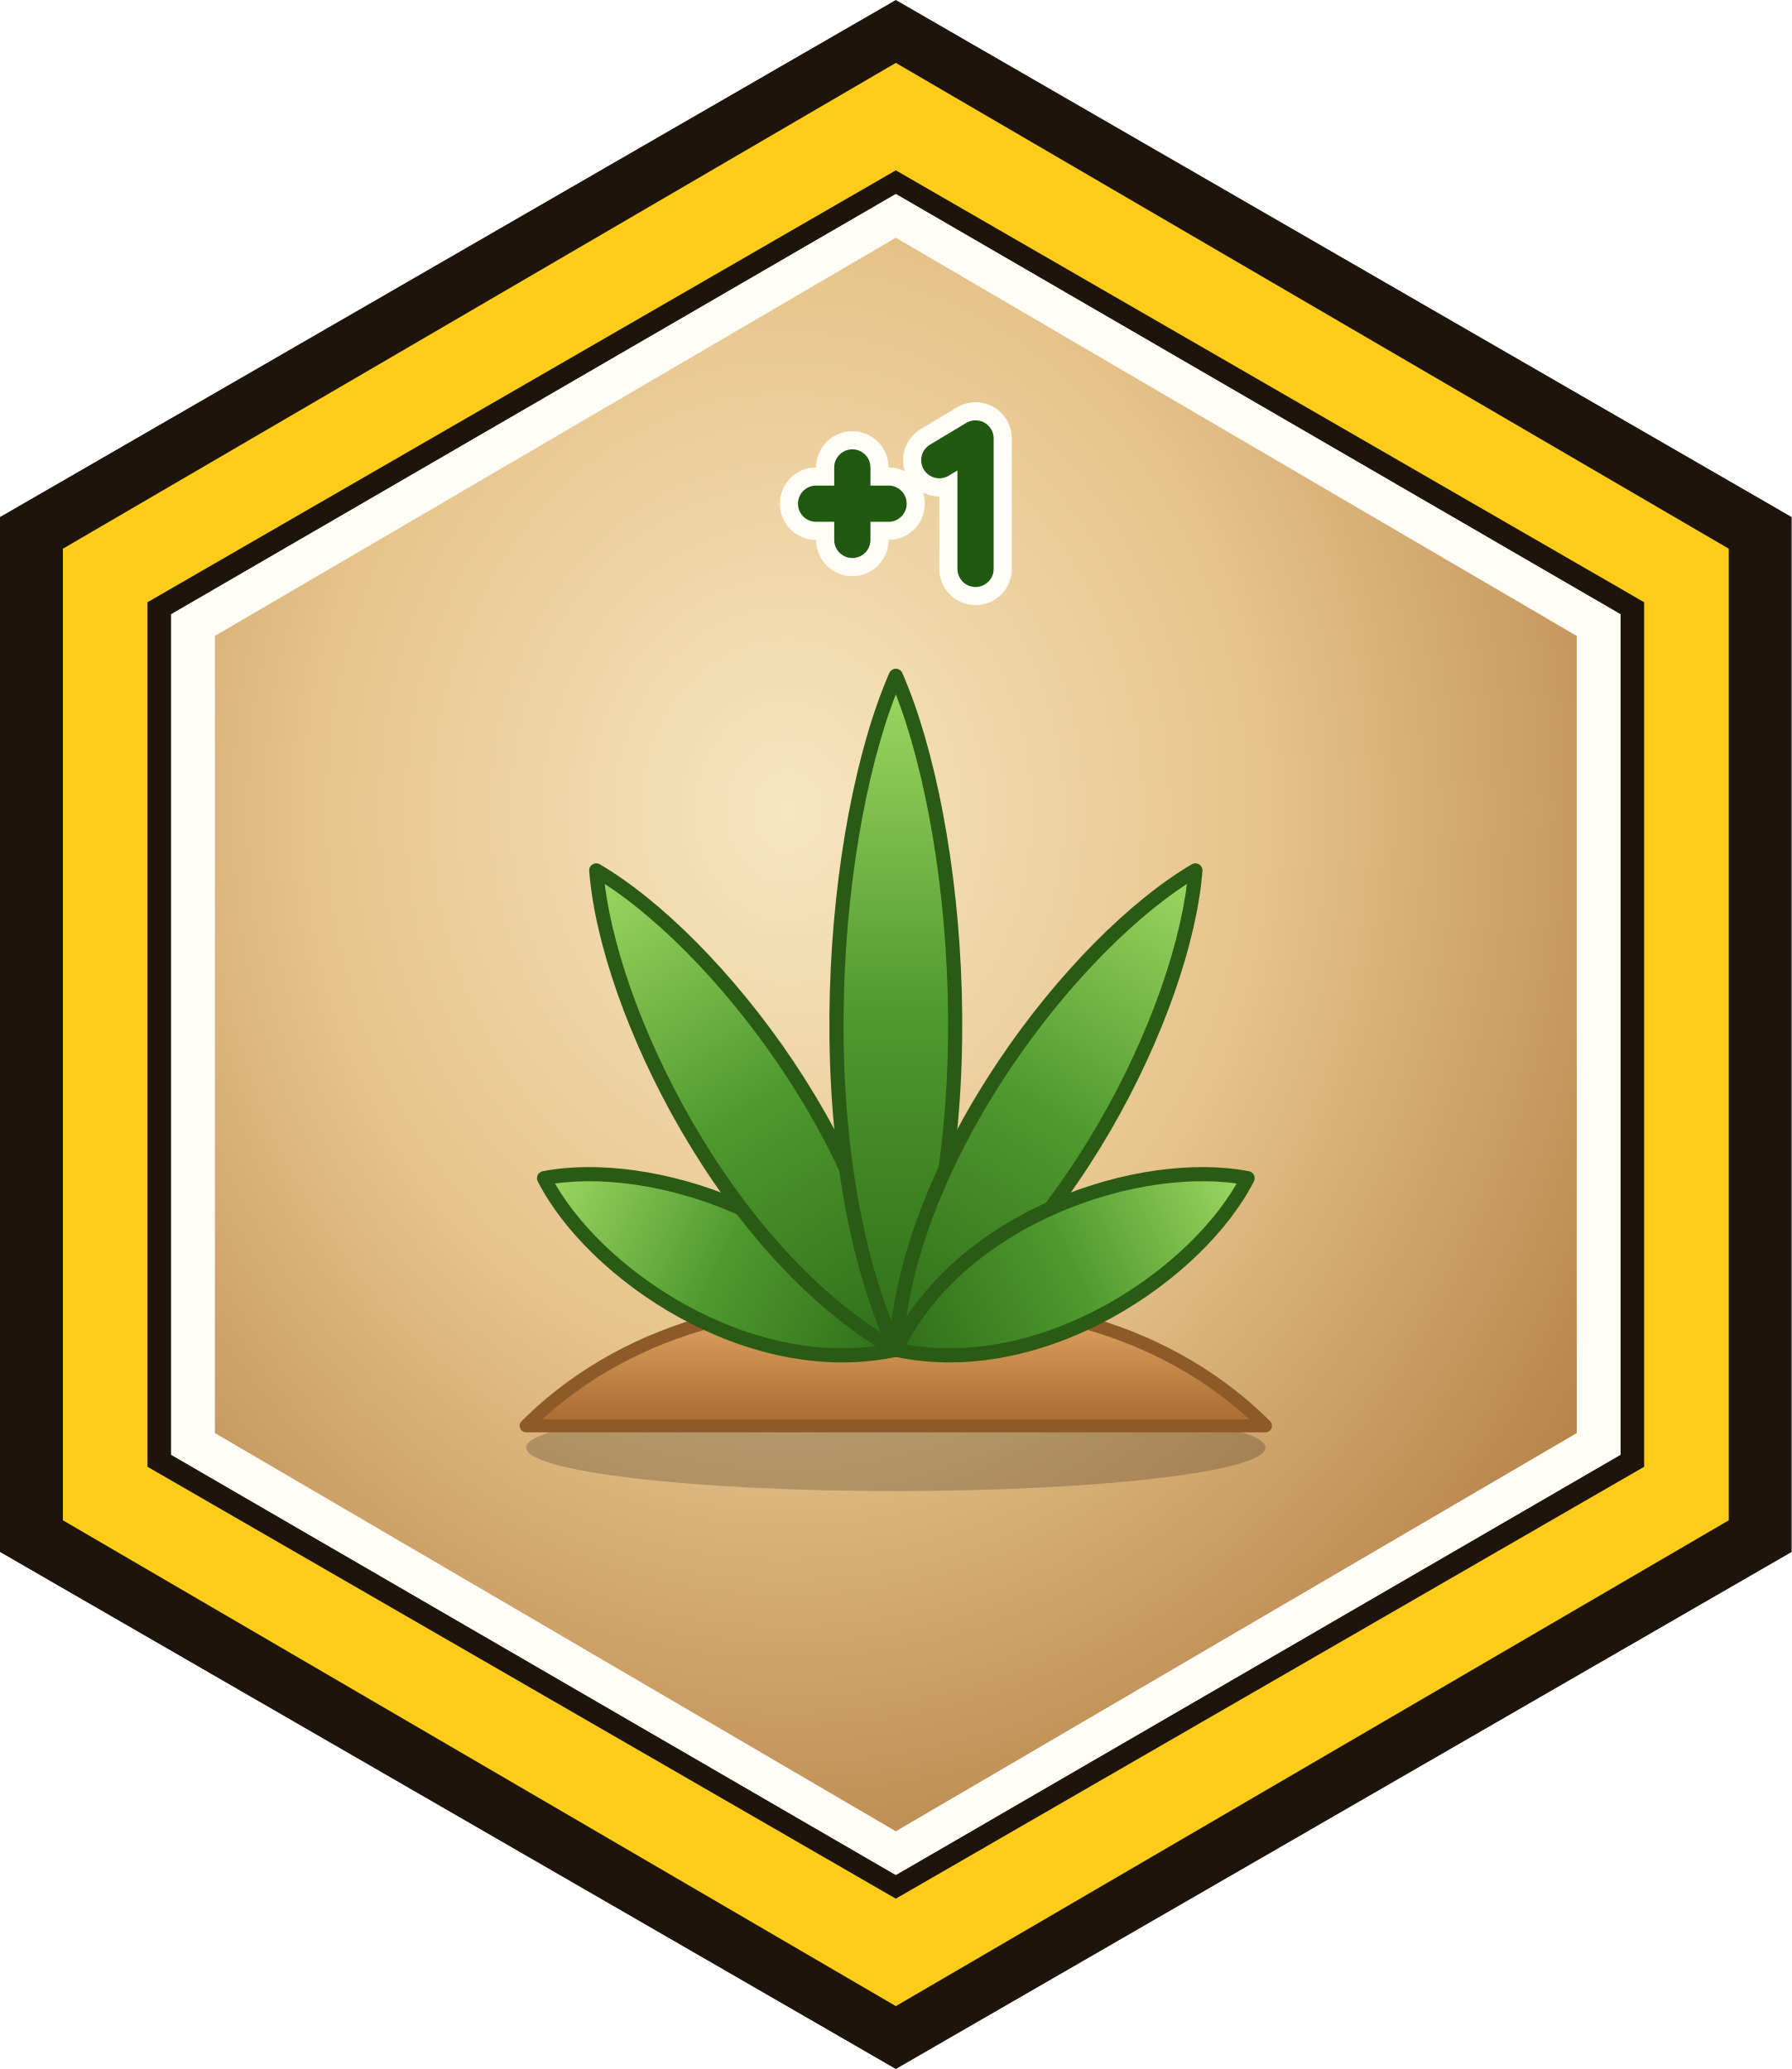
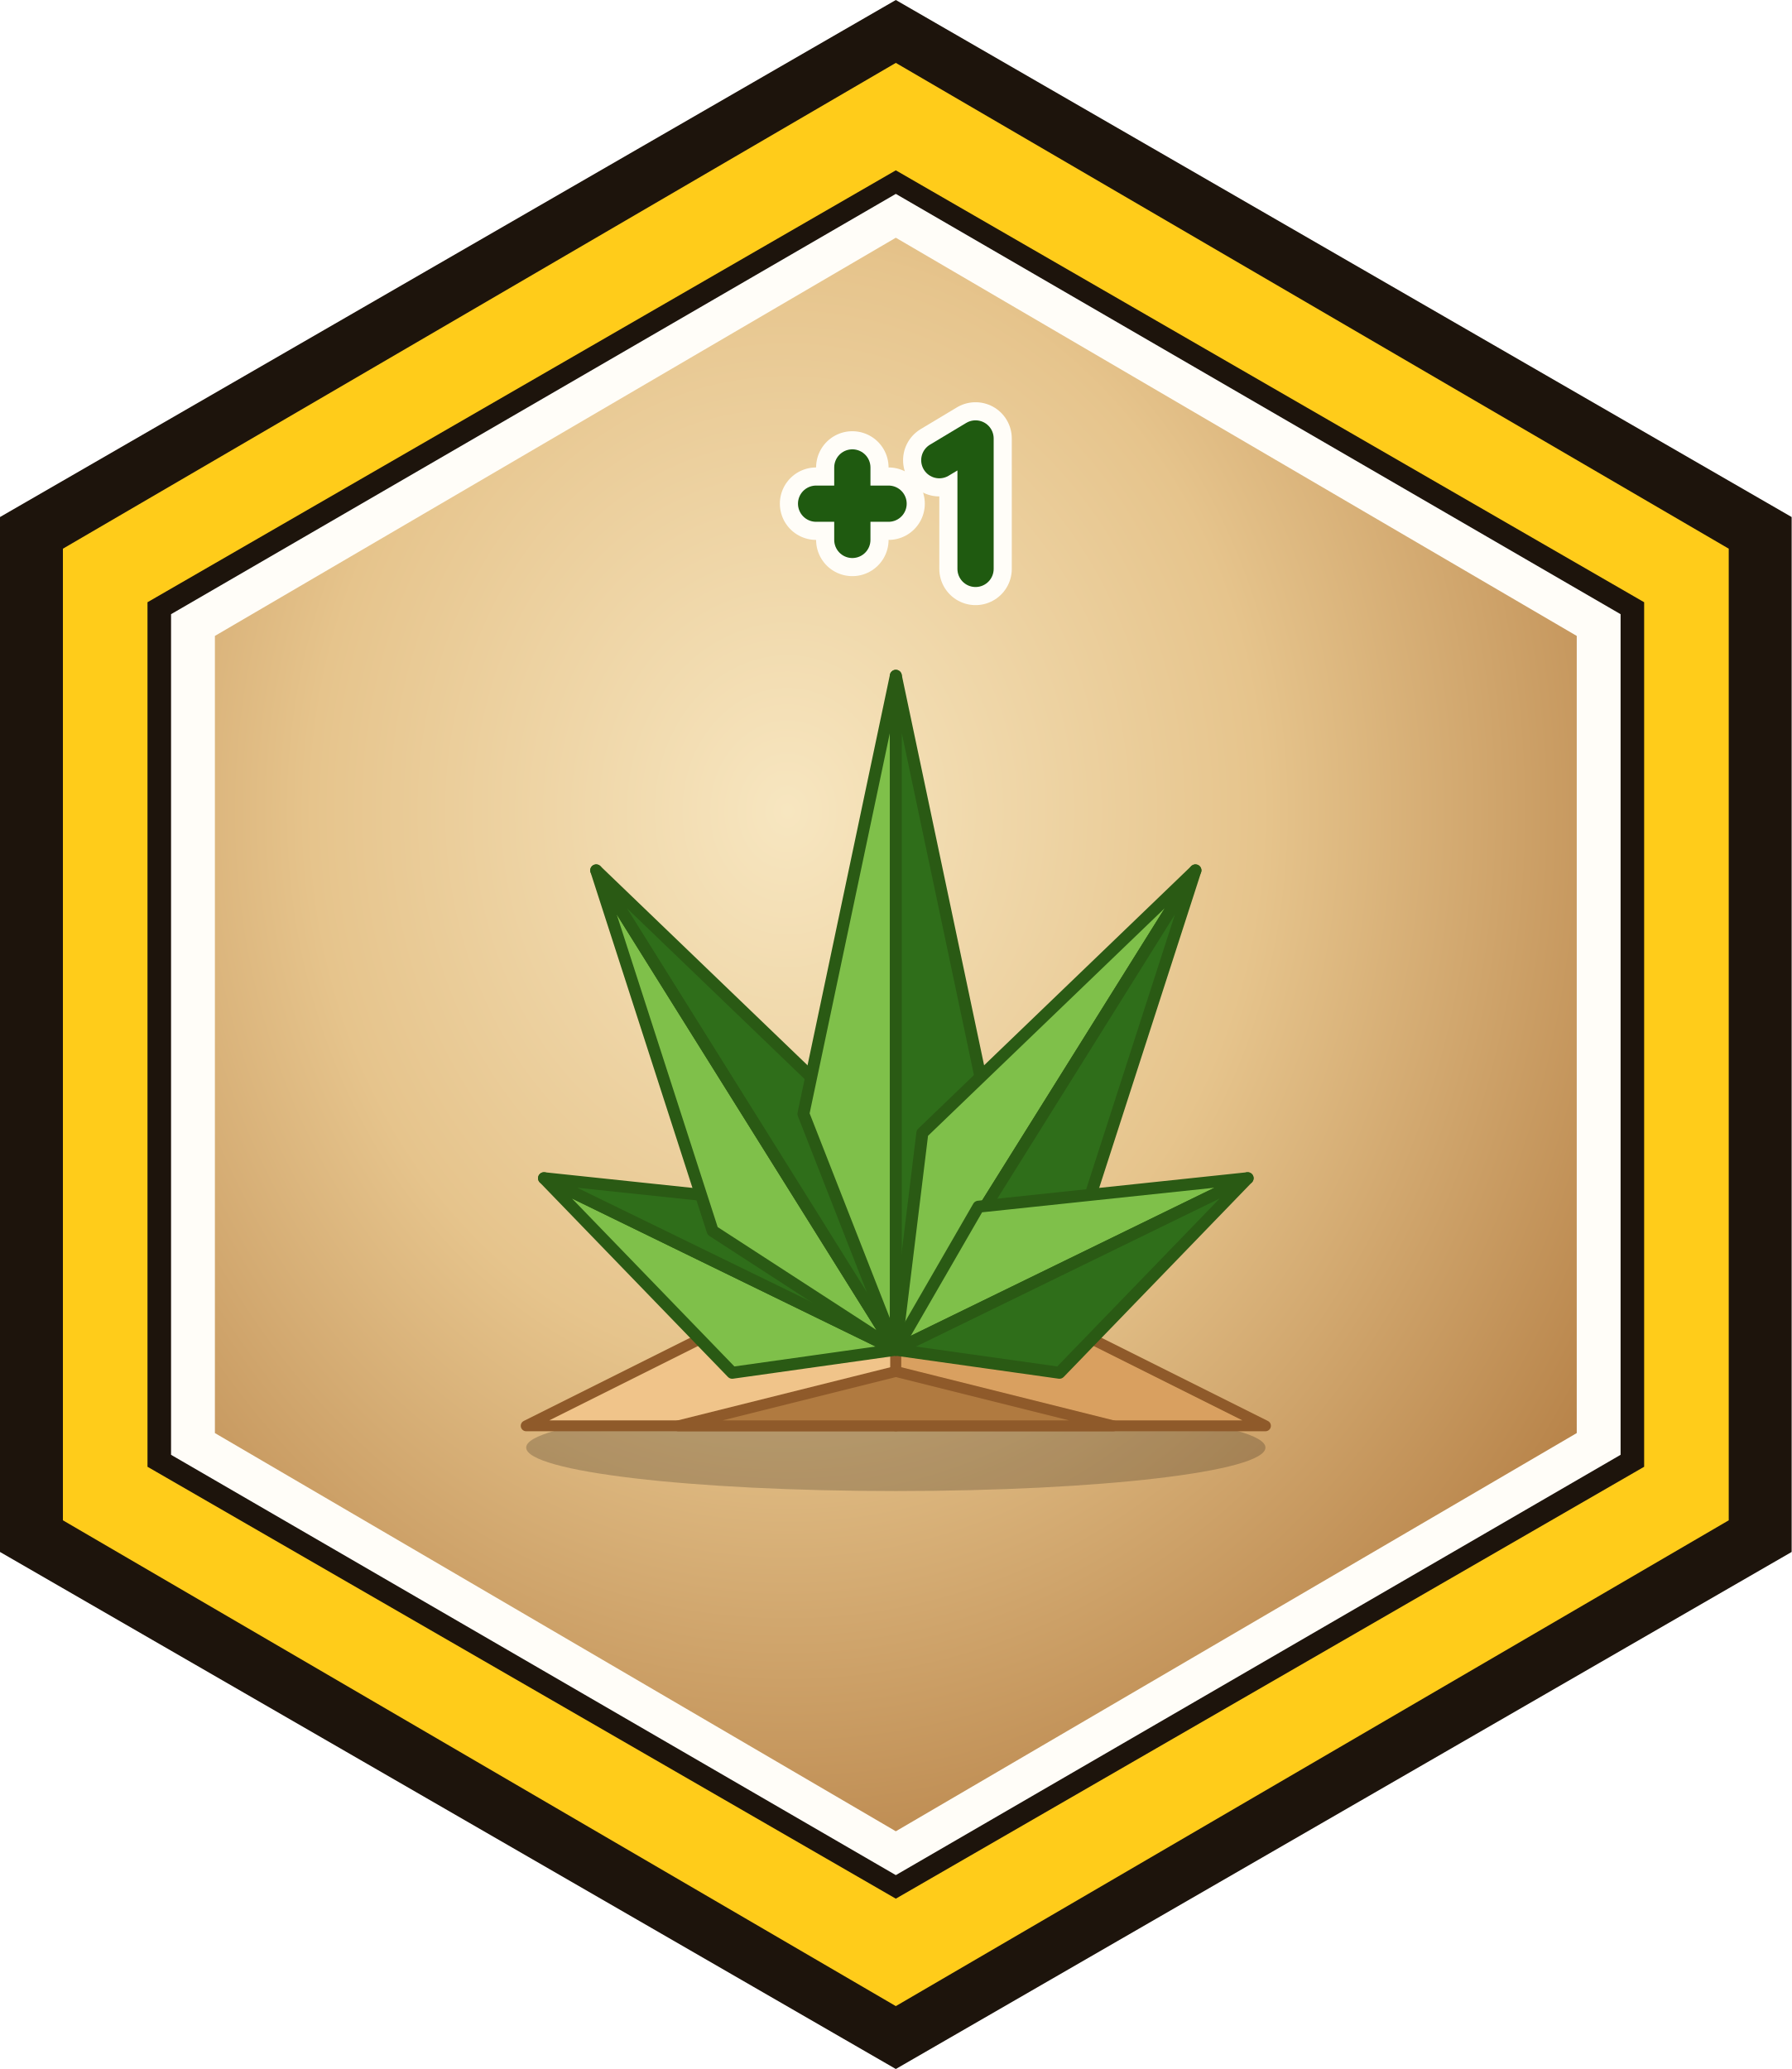
<svg xmlns="http://www.w3.org/2000/svg" viewBox="0 0 413 477" width="413" height="477">
  <polygon points="206.5,0.0 413.0,119.2 413.0,357.8 206.5,477.0 0.0,357.8 0.0,119.2" fill="#1d140c" />
  <polygon points="206.5,14.5 398.5,126.5 398.5,350.5 206.5,462.5 14.5,350.5 14.5,126.5" fill="#ffcc1a" />
  <svg x="34" y="39" width="345" height="399" viewBox="0 0 413 477">
    <defs>
      <radialGradient id="sp0" cx="42%" cy="36%" r="70%">
        <stop offset="0.00" stop-color="#f7e6c0" />
        <stop offset="0.50" stop-color="#e6c48c" />
        <stop offset="1.00" stop-color="#b8844a" />
      </radialGradient>
      <clipPath id="sphexclip0_0">
        <polygon points="206.5,18.6 394.4,128.5 394.4,348.5 206.5,458.4 18.6,348.5 18.6,128.5" />
      </clipPath>
-       <linearGradient id="sp2" x1="0" y1="0" x2="0" y2="1">
-         <stop offset="0.00" stop-color="#9fd864" />
-         <stop offset="0.50" stop-color="#4f9a2e" />
-         <stop offset="1.00" stop-color="#2f6e1a" />
-       </linearGradient>
-       <linearGradient id="sp3" x1="0" y1="0" x2="0" y2="1">
-         <stop offset="0.00" stop-color="#e2a864" />
-         <stop offset="1.00" stop-color="#a86a30" />
-       </linearGradient>
    </defs>
    <polygon points="206.5,0.0 413.0,119.2 413.0,357.8 206.5,477.0 0.0,357.8 0.0,119.2" fill="#1d140c" />
    <polygon points="206.5,6.5 406.5,122.5 406.5,354.5 206.5,470.5 6.5,354.5 6.5,122.5" fill="#fffdf8" />
    <polygon points="206.5,18.6 394.4,128.5 394.4,348.5 206.5,458.4 18.6,348.5 18.6,128.5" fill="url(#sp0)" />
    <g transform="translate(56.5,88.5) scale(3)">
      <ellipse cx="50" cy="88" rx="34" ry="4" fill="#000" opacity=".2" />
-       <path d="M16 86C26 76 40 74 50 75C60 74 74 76 84 86Z" fill="url(#sp3)" stroke="#8f5a2a" stroke-width="1.2" stroke-linejoin="round" />
-       <path transform="translate(50 79) rotate(-64)" d="M0 0C8.5 -10.8 5.95 -28.1 0 -36C-5.95 -28.1 -8.5 -10.8 0 0Z" fill="url(#sp2)" stroke="#2a5a14" stroke-width="1.3" stroke-linejoin="round" />
-       <path transform="translate(50 79) rotate(-32)" d="M0 0C8.5 -15.6 5.95 -40.6 0 -52C-5.95 -40.6 -8.5 -15.6 0 0Z" fill="url(#sp2)" stroke="#2a5a14" stroke-width="1.3" stroke-linejoin="round" />
-       <path transform="translate(50 79) rotate(0)" d="M0 0C8.5 -18.6 5.95 -48.4 0 -62C-5.95 -48.4 -8.5 -18.6 0 0Z" fill="url(#sp2)" stroke="#2a5a14" stroke-width="1.3" stroke-linejoin="round" />
-       <path transform="translate(50 79) rotate(32)" d="M0 0C8.5 -15.6 5.95 -40.6 0 -52C-5.95 -40.6 -8.5 -15.6 0 0Z" fill="url(#sp2)" stroke="#2a5a14" stroke-width="1.3" stroke-linejoin="round" />
-       <path transform="translate(50 79) rotate(64)" d="M0 0C8.5 -10.8 5.95 -28.1 0 -36C-5.95 -28.1 -8.5 -10.8 0 0Z" fill="url(#sp2)" stroke="#2a5a14" stroke-width="1.3" stroke-linejoin="round" />
+       <polygon points="16.00,86.00 34.00,77.00 50.00,75.00 50.00,86.00" fill="#f0c48a" stroke="#8f5a2a" stroke-width="1" stroke-linejoin="round" />
+       <polygon points="50.00,75.00 66.00,77.00 84.00,86.00 50.00,86.00" fill="#d9a060" stroke="#8f5a2a" stroke-width="1" stroke-linejoin="round" />
+       <polygon points="30.00,86.00 50.00,81.00 70.00,86.00" fill="#b07a40" stroke="#8f5a2a" stroke-width="1" stroke-linejoin="round" />
+       <polygon points="50.00,79.00 34.95,81.12 17.64,63.22" fill="#7fc04a" stroke="#2a5a14" stroke-width="1.1" stroke-linejoin="round" />
+       <polygon points="50.00,79.00 17.64,63.22 42.40,65.84" fill="#2f6e1a" stroke="#2a5a14" stroke-width="1.1" stroke-linejoin="round" />
+       <polygon points="50.00,79.00 33.15,68.07 22.44,34.90" fill="#7fc04a" stroke="#2a5a14" stroke-width="1.1" stroke-linejoin="round" />
+       <polygon points="50.00,79.00 22.44,34.90 47.56,59.06" fill="#2f6e1a" stroke="#2a5a14" stroke-width="1.1" stroke-linejoin="round" />
+       <polygon points="50.00,79.00 41.50,57.30 50.00,17.00" fill="#7fc04a" stroke="#2a5a14" stroke-width="1.1" stroke-linejoin="round" />
+       <polygon points="50.00,79.00 50.00,17.00 58.50,57.30" fill="#2f6e1a" stroke="#2a5a14" stroke-width="1.1" stroke-linejoin="round" />
+       <polygon points="50.00,79.00 52.44,59.06 77.56,34.90" fill="#7fc04a" stroke="#2a5a14" stroke-width="1.1" stroke-linejoin="round" />
+       <polygon points="50.00,79.00 77.56,34.90 66.85,68.07" fill="#2f6e1a" stroke="#2a5a14" stroke-width="1.1" stroke-linejoin="round" />
+       <polygon points="50.00,79.00 57.60,65.84 82.36,63.22" fill="#7fc04a" stroke="#2a5a14" stroke-width="1.1" stroke-linejoin="round" />
+       <polygon points="50.00,79.00 82.36,63.22 65.05,81.12" fill="#2f6e1a" stroke="#2a5a14" stroke-width="1.1" stroke-linejoin="round" />
    </g>
    <path transform="translate(160.5 42.0) scale(1)" d="M24 50H44M34 40V60M58 38L68 32V68" fill="none" stroke="#fffdf8" stroke-width="20" stroke-linecap="round" stroke-linejoin="round" />
    <path transform="translate(160.5 42.0) scale(1)" d="M24 50H44M34 40V60M58 38L68 32V68" fill="none" stroke="#1f5a10" stroke-width="10" stroke-linecap="round" stroke-linejoin="round" />
  </svg>
</svg>
